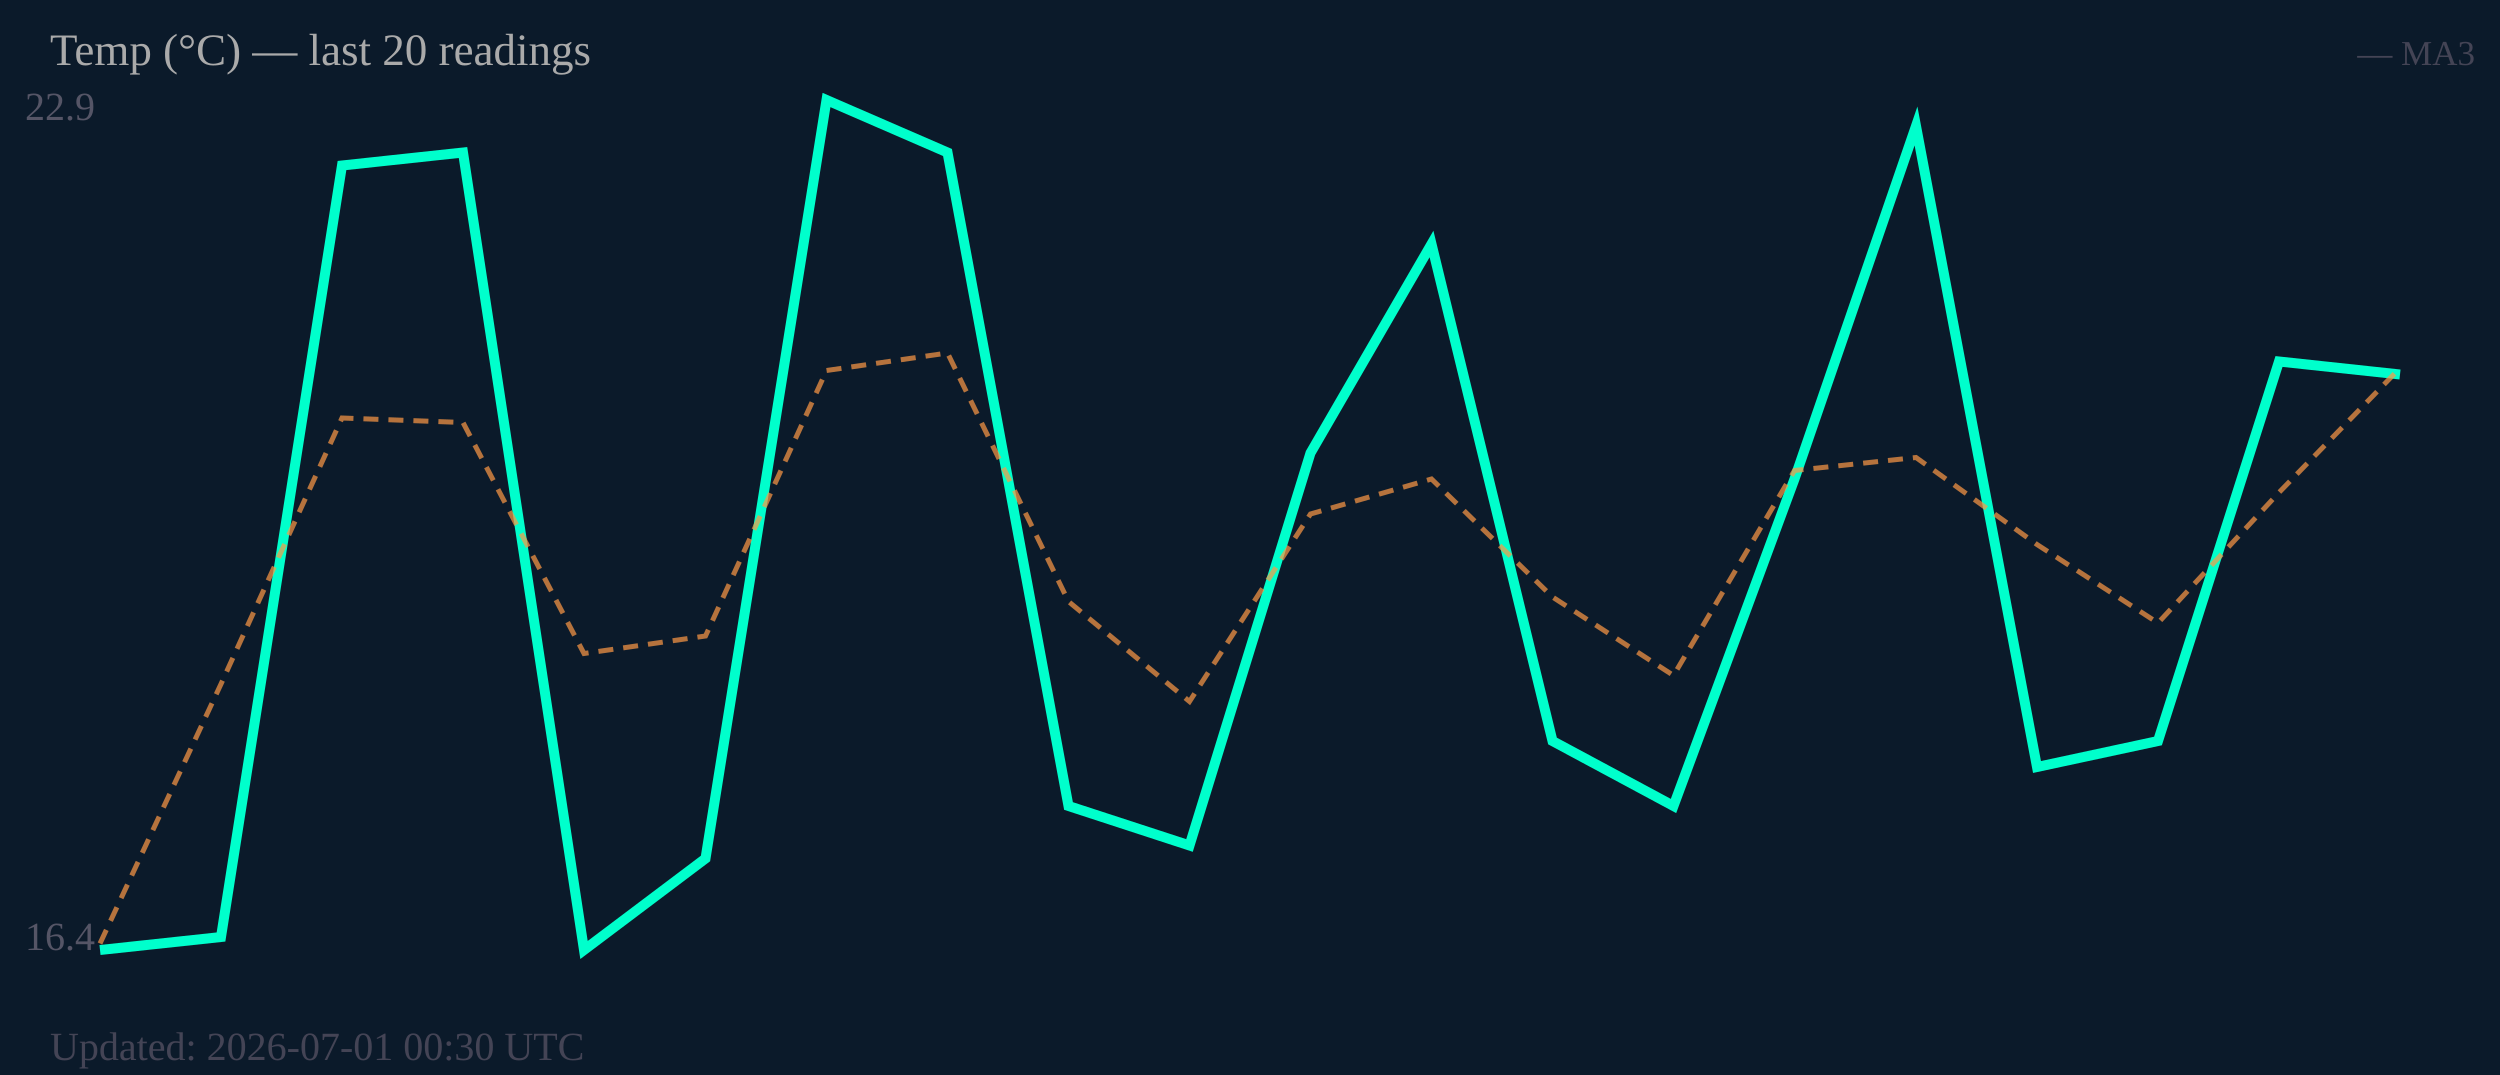
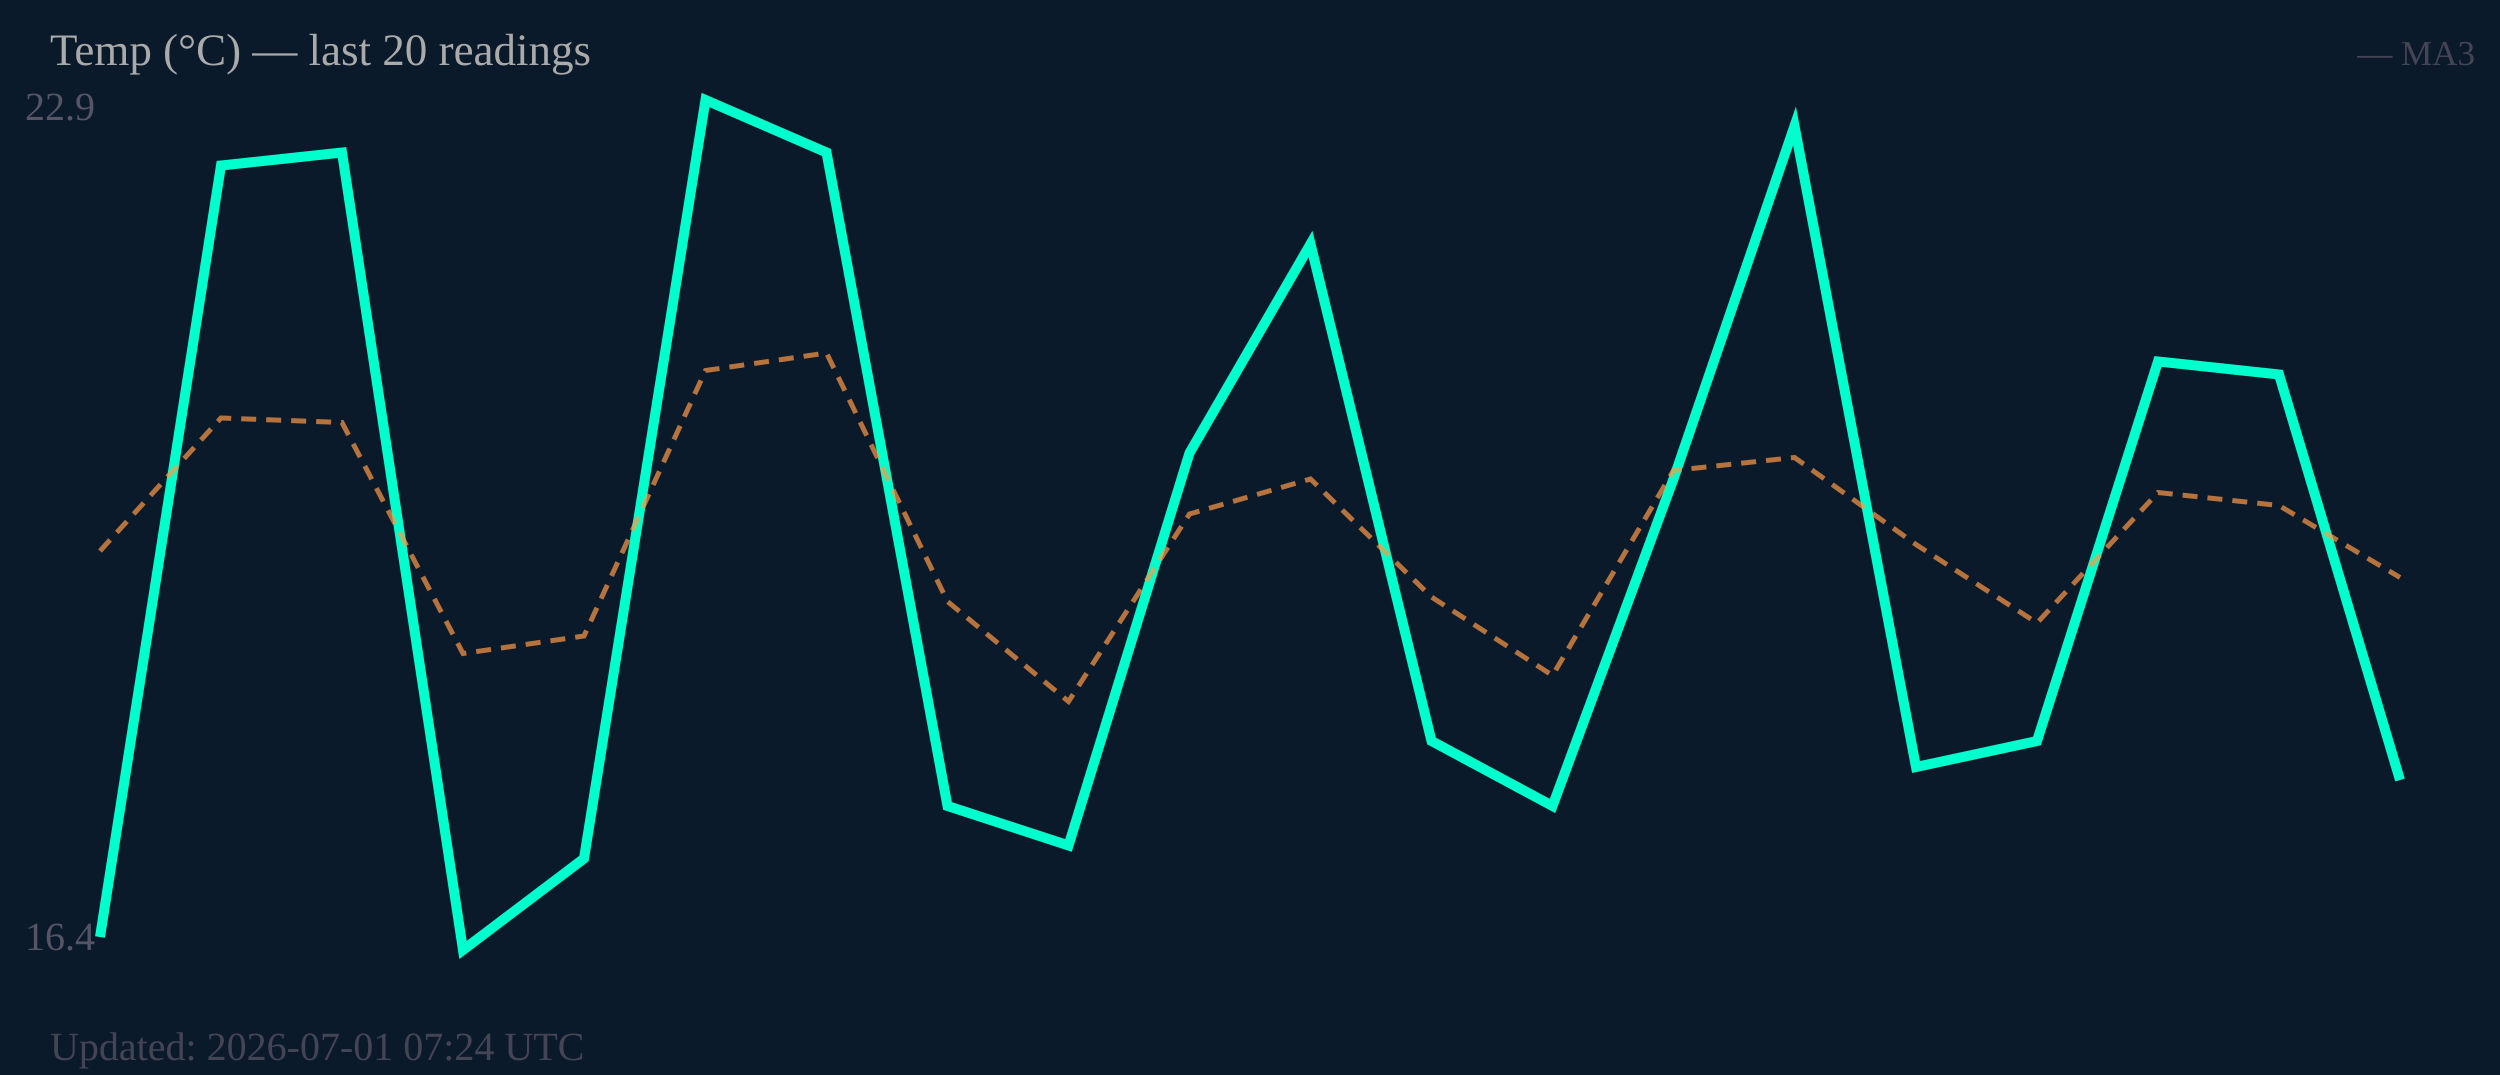
<svg xmlns="http://www.w3.org/2000/svg" width="500" height="215" viewBox="0 0 500 215">
  <rect width="500" height="215" fill="#0b1a2a" />
  <text x="5" y="24" font-size="8" fill="#556">22.9</text>
  <text x="5" y="190" font-size="8" fill="#556">16.4</text>
-   <polyline fill="none" stroke="#00ffcc" stroke-width="2" points="20.0,190.0 44.2,187.4 68.4,33.1 92.6,30.5 116.8,190.0 141.1,171.7 165.3,20.0 189.5,30.5 213.7,161.2 237.9,169.1 262.1,90.6 286.3,48.8 310.5,148.2 334.7,161.2 358.9,95.8 383.2,25.2 407.4,153.4 431.6,148.2 455.8,72.3 480.0,74.9" />
-   <polyline fill="none" stroke="#ff9944" stroke-width="1" stroke-dasharray="3,2" opacity="0.7" points="20.0,188.7 44.2,136.8 68.4,83.6 92.6,84.5 116.8,130.7 141.1,127.2 165.3,74.1 189.5,70.6 213.7,120.3 237.9,140.3 262.1,102.8 286.3,95.8 310.5,119.4 334.7,135.1 358.9,94.1 383.2,91.5 407.4,108.9 431.6,124.6 455.8,98.5 480.0,73.6" />
+   <polyline fill="none" stroke="#00ffcc" stroke-width="2" points="20.0,187.4 44.2,33.1 68.4,30.5 92.6,190.0 116.8,171.7 141.1,20.0 165.3,30.5 189.5,161.2 213.7,169.1 237.9,90.6 262.1,48.8 286.3,148.2 310.5,161.2 334.7,95.8 358.9,25.2 383.2,153.4 407.4,148.2 431.6,72.3 455.8,74.9 480.0,156.0" />
+   <polyline fill="none" stroke="#ff9944" stroke-width="1" stroke-dasharray="3,2" opacity="0.7" points="20.0,110.2 44.2,83.6 68.4,84.5 92.6,130.7 116.8,127.2 141.1,74.1 165.3,70.6 189.5,120.3 213.7,140.3 237.9,102.8 262.1,95.8 286.3,119.4 310.5,135.1 334.7,94.1 358.9,91.5 383.2,108.9 407.4,124.6 431.6,98.5 455.8,101.1 480.0,115.5" />
  <text x="10" y="13" font-size="9" fill="#aaa">Temp (°C) — last 20 readings</text>
  <text x="495" y="13" font-size="7" fill="#445" text-anchor="end">— MA3</text>
-   <text x="10" y="212" font-size="8" fill="#445">Updated: 2026-07-01 00:30 UTC</text>
+   <text x="10" y="212" font-size="8" fill="#445">Updated: 2026-07-01 07:24 UTC</text>
</svg>
